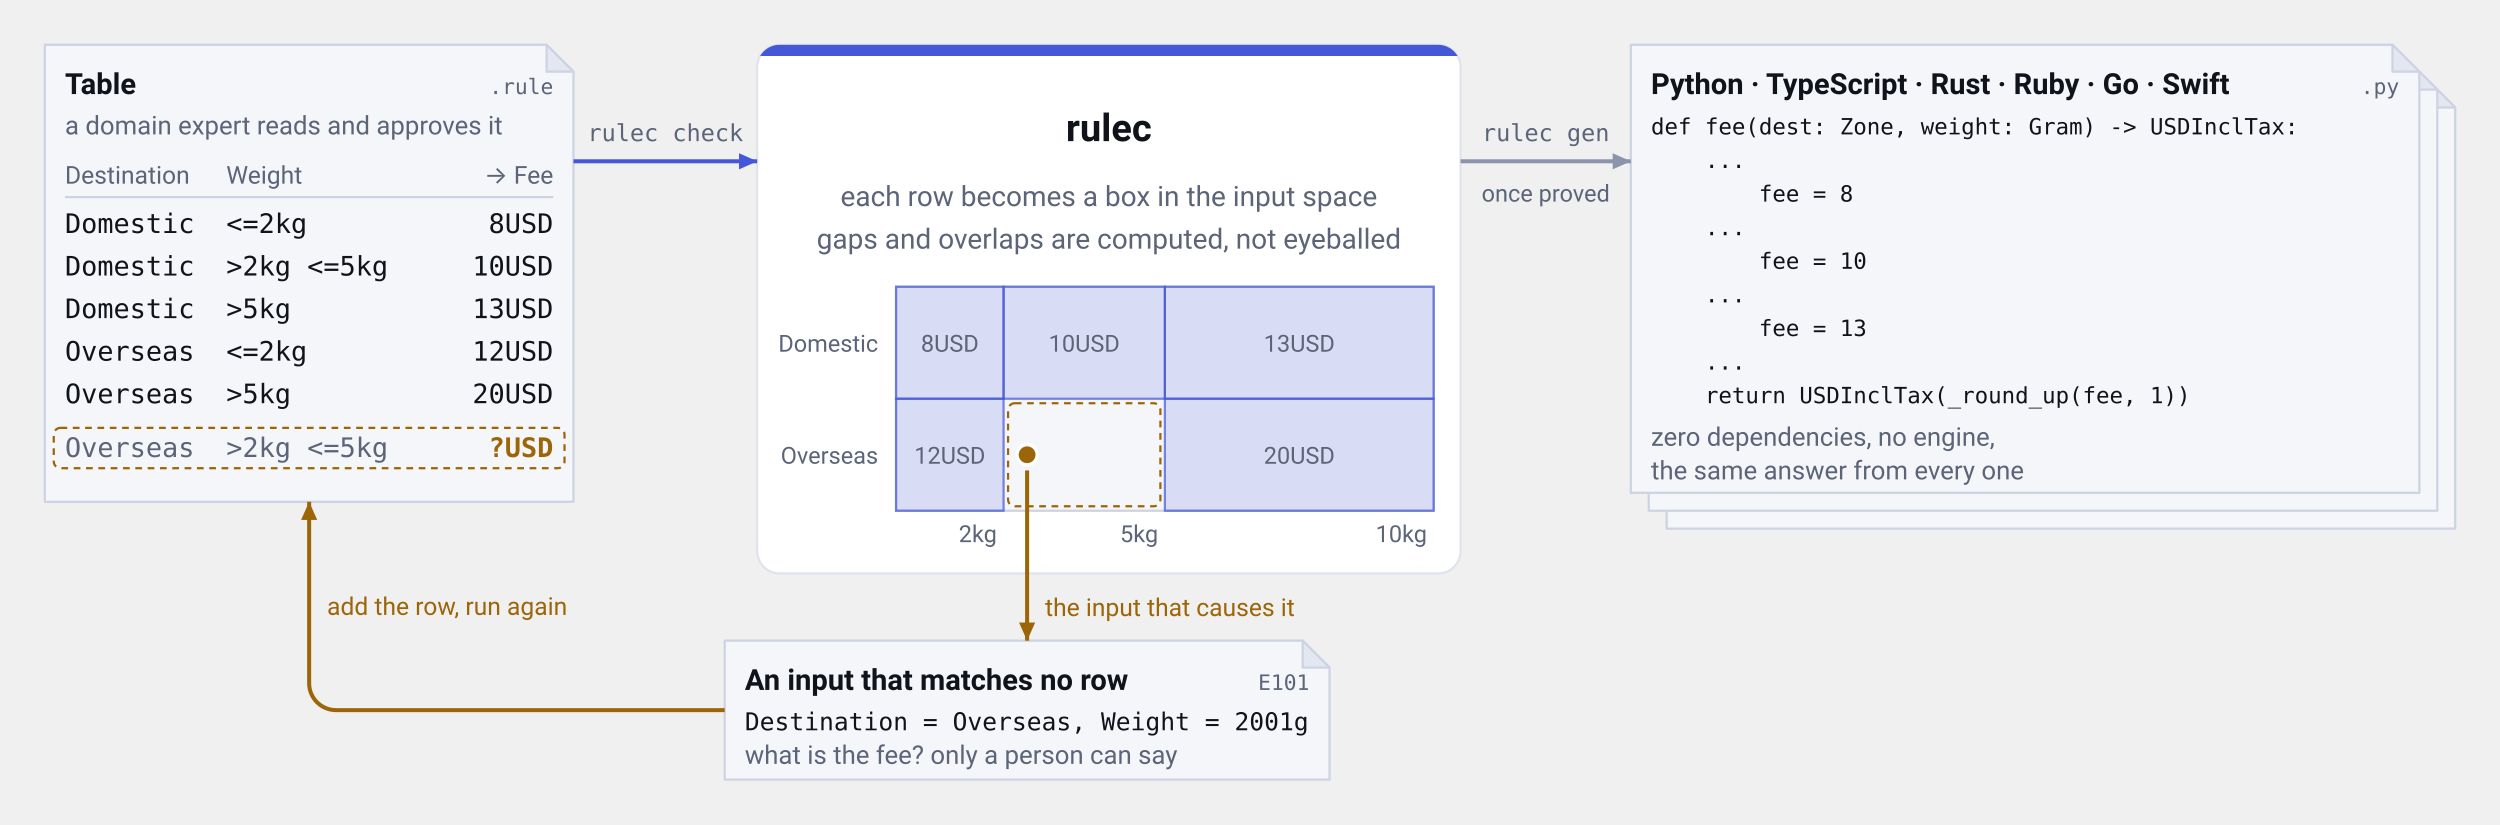
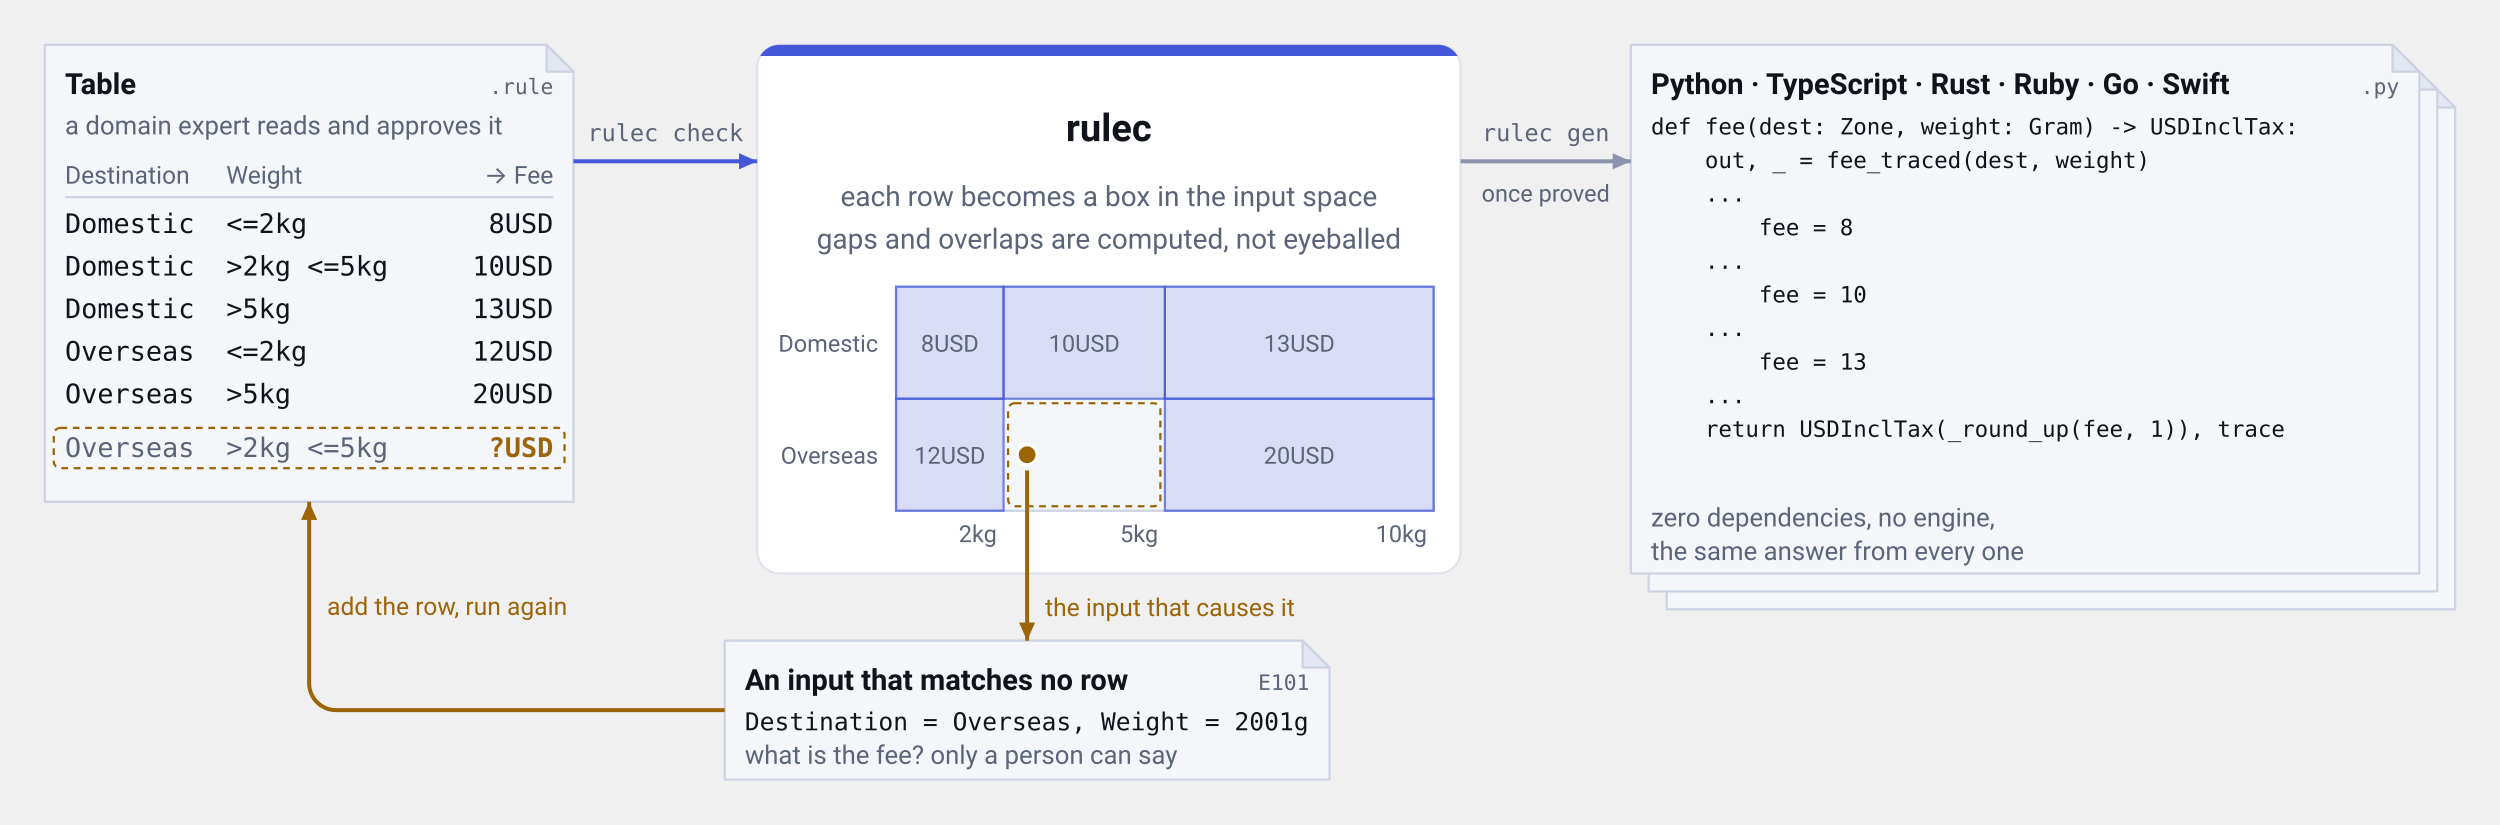
<svg xmlns="http://www.w3.org/2000/svg" viewBox="0 0 1116 368" role="img" aria-label="Write the table. rulec turns each row into a box in the input space and proves by computation that the boxes leave no gap and no overlap. If there is a gap, back comes the input that falls through it (Destination = Overseas, Weight = 2001g): add the row and run again - only what the fee is takes a person. Only a proved table generates, and what comes out is dependency-free Python, TypeScript, Rust, Ruby, Go and Swift." font-family="-apple-system, BlinkMacSystemFont, &quot;Hiragino Sans&quot;, &quot;Noto Sans JP&quot;, &quot;Yu Gothic&quot;, Meiryo, &quot;Segoe UI&quot;, Roboto, sans-serif">
  <defs>
    <marker id="head-neutral" viewBox="0 0 10 10" refX="9" refY="5" markerWidth="9" markerHeight="9" markerUnits="userSpaceOnUse" orient="auto">
      <path d="M0,1 L9,5 L0,9 Z" fill="#8b94ab" />
    </marker>
    <marker id="head-accent" viewBox="0 0 10 10" refX="9" refY="5" markerWidth="9" markerHeight="9" markerUnits="userSpaceOnUse" orient="auto">
      <path d="M0,1 L9,5 L0,9 Z" fill="#4457d8" />
    </marker>
    <marker id="head-human" viewBox="0 0 10 10" refX="9" refY="5" markerWidth="9" markerHeight="9" markerUnits="userSpaceOnUse" orient="auto">
      <path d="M0,1 L9,5 L0,9 Z" fill="#9c6508" />
    </marker>
  </defs>
  <path d="M20,20 H244 L256,32 V224 H20 Z" fill="#f5f6fa" stroke="#cdd3e2" stroke-linejoin="round" />
  <path d="M244,20 V32 H256 Z" fill="#e3e7f1" stroke="#cdd3e2" stroke-linejoin="round" />
  <text x="29" y="42" font-size="13" font-weight="600" text-anchor="start" fill="#10131a">Table</text>
  <text x="247" y="42" font-size="9.5" font-weight="400" text-anchor="end" fill="#5b6478" font-family="ui-monospace, SFMono-Regular, Menlo, Consolas, monospace">.rule</text>
  <text x="29" y="60" font-size="11.5" font-weight="400" text-anchor="start" fill="#5b6478">a domain expert reads and approves it</text>
  <text x="29" y="82" font-size="11" font-weight="400" text-anchor="start" fill="#5b6478">Destination</text>
  <text x="101" y="82" font-size="11" font-weight="400" text-anchor="start" fill="#5b6478">Weight</text>
  <text x="247" y="82" font-size="11" font-weight="400" text-anchor="end" fill="#5b6478">→ Fee</text>
  <line x1="29" y1="88" x2="247" y2="88" stroke="#cdd3e2" />
  <text x="29" y="104" font-size="12" font-weight="400" text-anchor="start" fill="#10131a" font-family="ui-monospace, SFMono-Regular, Menlo, Consolas, monospace">Domestic</text>
  <text x="101" y="104" font-size="12" font-weight="400" text-anchor="start" fill="#10131a" font-family="ui-monospace, SFMono-Regular, Menlo, Consolas, monospace">&lt;=2kg</text>
  <text x="247" y="104" font-size="12" font-weight="400" text-anchor="end" fill="#10131a" font-family="ui-monospace, SFMono-Regular, Menlo, Consolas, monospace">8USD</text>
  <text x="29" y="123" font-size="12" font-weight="400" text-anchor="start" fill="#10131a" font-family="ui-monospace, SFMono-Regular, Menlo, Consolas, monospace">Domestic</text>
  <text x="101" y="123" font-size="12" font-weight="400" text-anchor="start" fill="#10131a" font-family="ui-monospace, SFMono-Regular, Menlo, Consolas, monospace">&gt;2kg &lt;=5kg</text>
  <text x="247" y="123" font-size="12" font-weight="400" text-anchor="end" fill="#10131a" font-family="ui-monospace, SFMono-Regular, Menlo, Consolas, monospace">10USD</text>
  <text x="29" y="142" font-size="12" font-weight="400" text-anchor="start" fill="#10131a" font-family="ui-monospace, SFMono-Regular, Menlo, Consolas, monospace">Domestic</text>
  <text x="101" y="142" font-size="12" font-weight="400" text-anchor="start" fill="#10131a" font-family="ui-monospace, SFMono-Regular, Menlo, Consolas, monospace">&gt;5kg</text>
  <text x="247" y="142" font-size="12" font-weight="400" text-anchor="end" fill="#10131a" font-family="ui-monospace, SFMono-Regular, Menlo, Consolas, monospace">13USD</text>
  <text x="29" y="161" font-size="12" font-weight="400" text-anchor="start" fill="#10131a" font-family="ui-monospace, SFMono-Regular, Menlo, Consolas, monospace">Overseas</text>
  <text x="101" y="161" font-size="12" font-weight="400" text-anchor="start" fill="#10131a" font-family="ui-monospace, SFMono-Regular, Menlo, Consolas, monospace">&lt;=2kg</text>
  <text x="247" y="161" font-size="12" font-weight="400" text-anchor="end" fill="#10131a" font-family="ui-monospace, SFMono-Regular, Menlo, Consolas, monospace">12USD</text>
  <text x="29" y="180" font-size="12" font-weight="400" text-anchor="start" fill="#10131a" font-family="ui-monospace, SFMono-Regular, Menlo, Consolas, monospace">Overseas</text>
  <text x="101" y="180" font-size="12" font-weight="400" text-anchor="start" fill="#10131a" font-family="ui-monospace, SFMono-Regular, Menlo, Consolas, monospace">&gt;5kg</text>
  <text x="247" y="180" font-size="12" font-weight="400" text-anchor="end" fill="#10131a" font-family="ui-monospace, SFMono-Regular, Menlo, Consolas, monospace">20USD</text>
  <rect x="24" y="191" width="228" height="18" rx="3" fill="none" stroke="#9c6508" stroke-width="1" stroke-dasharray="3 2.5" />
  <text x="29" y="204" font-size="12" font-weight="400" text-anchor="start" fill="#5b6478" font-family="ui-monospace, SFMono-Regular, Menlo, Consolas, monospace">Overseas</text>
  <text x="101" y="204" font-size="12" font-weight="400" text-anchor="start" fill="#5b6478" font-family="ui-monospace, SFMono-Regular, Menlo, Consolas, monospace">&gt;2kg &lt;=5kg</text>
  <text x="247" y="204" font-size="12" font-weight="600" text-anchor="end" fill="#9c6508" font-family="ui-monospace, SFMono-Regular, Menlo, Consolas, monospace">?USD</text>
  <clipPath id="clip-rulec">
    <rect x="338" y="20" width="314" height="236" rx="10" />
  </clipPath>
  <rect x="338" y="20" width="314" height="236" rx="10" fill="#ffffff" stroke="#dfe3ee" />
  <rect x="338" y="20" width="314" height="5" fill="#4457d8" clip-path="url(#clip-rulec)" />
  <text x="495.0" y="63" font-size="17" font-weight="700" text-anchor="middle" fill="#10131a">rulec</text>
  <text x="495.0" y="92" font-size="12.5" font-weight="400" text-anchor="middle" fill="#5b6478">each row becomes a box in the input space</text>
  <text x="495.0" y="111" font-size="12.5" font-weight="400" text-anchor="middle" fill="#5b6478">gaps and overlaps are computed, not eyeballed</text>
  <rect x="400" y="128" width="240" height="100" fill="#f5f6fa" stroke="#cdd3e2" />
  <rect x="400.0" y="128.0" width="48.0" height="50.0" fill="#4457d8" fill-opacity="0.16" stroke="#4457d8" stroke-opacity="0.7" />
  <text x="424.0" y="157.0" font-size="10.5" font-weight="400" text-anchor="middle" fill="#5b6478">8USD</text>
  <rect x="448.0" y="128.0" width="72.0" height="50.0" fill="#4457d8" fill-opacity="0.16" stroke="#4457d8" stroke-opacity="0.7" />
  <text x="484.0" y="157.0" font-size="10.5" font-weight="400" text-anchor="middle" fill="#5b6478">10USD</text>
  <rect x="520.0" y="128.0" width="120.0" height="50.0" fill="#4457d8" fill-opacity="0.16" stroke="#4457d8" stroke-opacity="0.7" />
  <text x="580.0" y="157.0" font-size="10.5" font-weight="400" text-anchor="middle" fill="#5b6478">13USD</text>
  <rect x="400.0" y="178.0" width="48.0" height="50.0" fill="#4457d8" fill-opacity="0.16" stroke="#4457d8" stroke-opacity="0.7" />
  <text x="424.0" y="207.0" font-size="10.5" font-weight="400" text-anchor="middle" fill="#5b6478">12USD</text>
  <rect x="520.0" y="178.0" width="120.0" height="50.0" fill="#4457d8" fill-opacity="0.16" stroke="#4457d8" stroke-opacity="0.7" />
  <text x="580.0" y="207.0" font-size="10.5" font-weight="400" text-anchor="middle" fill="#5b6478">20USD</text>
  <rect x="450.0" y="180.0" width="68.0" height="46.0" rx="3" fill="none" stroke="#9c6508" stroke-width="1" stroke-dasharray="3 2.5" />
  <text x="392" y="157.0" font-size="10.5" font-weight="400" text-anchor="end" fill="#5b6478">Domestic</text>
  <text x="392" y="207.0" font-size="10.5" font-weight="400" text-anchor="end" fill="#5b6478">Overseas</text>
  <text x="445.0" y="242" font-size="10.5" font-weight="400" text-anchor="end" fill="#5b6478">2kg</text>
  <text x="517.0" y="242" font-size="10.5" font-weight="400" text-anchor="end" fill="#5b6478">5kg</text>
  <text x="637.0" y="242" font-size="10.5" font-weight="400" text-anchor="end" fill="#5b6478">10kg</text>
  <circle cx="458.5" cy="203.0" r="4.5" fill="#9c6508" stroke="#ffffff" stroke-width="1.5" />
-   <path d="M744,36 H1084 L1096,48 V236 H744 Z" fill="#f5f6fa" stroke="#cdd3e2" stroke-linejoin="round" />
+   <path d="M744,36 H1084 L1096,48 V272 H744 Z" fill="#f5f6fa" stroke="#cdd3e2" stroke-linejoin="round" />
  <path d="M1084,36 V48 H1096 Z" fill="#e3e7f1" stroke="#cdd3e2" stroke-linejoin="round" />
-   <path d="M736,28 H1076 L1088,40 V228 H736 Z" fill="#f5f6fa" stroke="#cdd3e2" stroke-linejoin="round" />
+   <path d="M736,28 H1076 L1088,40 V264 H736 Z" fill="#f5f6fa" stroke="#cdd3e2" stroke-linejoin="round" />
  <path d="M1076,28 V40 H1088 Z" fill="#e3e7f1" stroke="#cdd3e2" stroke-linejoin="round" />
-   <path d="M728,20 H1068 L1080,32 V220 H728 Z" fill="#f5f6fa" stroke="#cdd3e2" stroke-linejoin="round" />
+   <path d="M728,20 H1068 L1080,32 V256 H728 Z" fill="#f5f6fa" stroke="#cdd3e2" stroke-linejoin="round" />
  <path d="M1068,20 V32 H1080 Z" fill="#e3e7f1" stroke="#cdd3e2" stroke-linejoin="round" />
  <text x="737" y="42" font-size="13" font-weight="600" text-anchor="start" fill="#10131a">Python · TypeScript · Rust · Ruby · Go · Swift</text>
  <text x="1071" y="42" font-size="9.5" font-weight="400" text-anchor="end" fill="#5b6478" font-family="ui-monospace, SFMono-Regular, Menlo, Consolas, monospace">.py</text>
  <text x="737" y="60" font-size="10" font-weight="400" text-anchor="start" fill="#10131a" font-family="ui-monospace, SFMono-Regular, Menlo, Consolas, monospace" xml:space="preserve" style="white-space:pre">def fee(dest: Zone, weight: Gram) -&gt; USDInclTax:</text>
-   <text x="737" y="75" font-size="10" font-weight="400" text-anchor="start" fill="#10131a" font-family="ui-monospace, SFMono-Regular, Menlo, Consolas, monospace" xml:space="preserve" style="white-space:pre">    ...</text>
-   <text x="737" y="90" font-size="10" font-weight="400" text-anchor="start" fill="#10131a" font-family="ui-monospace, SFMono-Regular, Menlo, Consolas, monospace" xml:space="preserve" style="white-space:pre">        fee = 8</text>
-   <text x="737" y="105" font-size="10" font-weight="400" text-anchor="start" fill="#10131a" font-family="ui-monospace, SFMono-Regular, Menlo, Consolas, monospace" xml:space="preserve" style="white-space:pre">    ...</text>
-   <text x="737" y="120" font-size="10" font-weight="400" text-anchor="start" fill="#10131a" font-family="ui-monospace, SFMono-Regular, Menlo, Consolas, monospace" xml:space="preserve" style="white-space:pre">        fee = 10</text>
-   <text x="737" y="135" font-size="10" font-weight="400" text-anchor="start" fill="#10131a" font-family="ui-monospace, SFMono-Regular, Menlo, Consolas, monospace" xml:space="preserve" style="white-space:pre">    ...</text>
-   <text x="737" y="150" font-size="10" font-weight="400" text-anchor="start" fill="#10131a" font-family="ui-monospace, SFMono-Regular, Menlo, Consolas, monospace" xml:space="preserve" style="white-space:pre">        fee = 13</text>
-   <text x="737" y="165" font-size="10" font-weight="400" text-anchor="start" fill="#10131a" font-family="ui-monospace, SFMono-Regular, Menlo, Consolas, monospace" xml:space="preserve" style="white-space:pre">    ...</text>
-   <text x="737" y="180" font-size="10" font-weight="400" text-anchor="start" fill="#10131a" font-family="ui-monospace, SFMono-Regular, Menlo, Consolas, monospace" xml:space="preserve" style="white-space:pre">    return USDInclTax(_round_up(fee, 1))</text>
-   <text x="737" y="199" font-size="11.5" font-weight="400" text-anchor="start" fill="#5b6478">zero dependencies, no engine,</text>
-   <text x="737" y="214" font-size="11.5" font-weight="400" text-anchor="start" fill="#5b6478">the same answer from every one</text>
+   <text x="737" y="75" font-size="10" font-weight="400" text-anchor="start" fill="#10131a" font-family="ui-monospace, SFMono-Regular, Menlo, Consolas, monospace" xml:space="preserve" style="white-space:pre">    out, _ = fee_traced(dest, weight)</text>
+   <text x="737" y="90" font-size="10" font-weight="400" text-anchor="start" fill="#10131a" font-family="ui-monospace, SFMono-Regular, Menlo, Consolas, monospace" xml:space="preserve" style="white-space:pre">    ...</text>
+   <text x="737" y="105" font-size="10" font-weight="400" text-anchor="start" fill="#10131a" font-family="ui-monospace, SFMono-Regular, Menlo, Consolas, monospace" xml:space="preserve" style="white-space:pre">        fee = 8</text>
+   <text x="737" y="120" font-size="10" font-weight="400" text-anchor="start" fill="#10131a" font-family="ui-monospace, SFMono-Regular, Menlo, Consolas, monospace" xml:space="preserve" style="white-space:pre">    ...</text>
+   <text x="737" y="135" font-size="10" font-weight="400" text-anchor="start" fill="#10131a" font-family="ui-monospace, SFMono-Regular, Menlo, Consolas, monospace" xml:space="preserve" style="white-space:pre">        fee = 10</text>
+   <text x="737" y="150" font-size="10" font-weight="400" text-anchor="start" fill="#10131a" font-family="ui-monospace, SFMono-Regular, Menlo, Consolas, monospace" xml:space="preserve" style="white-space:pre">    ...</text>
+   <text x="737" y="165" font-size="10" font-weight="400" text-anchor="start" fill="#10131a" font-family="ui-monospace, SFMono-Regular, Menlo, Consolas, monospace" xml:space="preserve" style="white-space:pre">        fee = 13</text>
+   <text x="737" y="180" font-size="10" font-weight="400" text-anchor="start" fill="#10131a" font-family="ui-monospace, SFMono-Regular, Menlo, Consolas, monospace" xml:space="preserve" style="white-space:pre">    ...</text>
+   <text x="737" y="195" font-size="10" font-weight="400" text-anchor="start" fill="#10131a" font-family="ui-monospace, SFMono-Regular, Menlo, Consolas, monospace" xml:space="preserve" style="white-space:pre">    return USDInclTax(_round_up(fee, 1)), trace</text>
+   <text x="737" y="235" font-size="11.5" font-weight="400" text-anchor="start" fill="#5b6478">zero dependencies, no engine,</text>
+   <text x="737" y="250" font-size="11.5" font-weight="400" text-anchor="start" fill="#5b6478">the same answer from every one</text>
  <path d="M323.5,286 H581.5 L593.5,298 V348 H323.5 Z" fill="#f5f6fa" stroke="#cdd3e2" stroke-linejoin="round" />
  <path d="M581.5,286 V298 H593.5 Z" fill="#e3e7f1" stroke="#cdd3e2" stroke-linejoin="round" />
  <text x="332.5" y="308" font-size="13" font-weight="600" text-anchor="start" fill="#10131a">An input that matches no row</text>
  <text x="584.5" y="308" font-size="9.5" font-weight="400" text-anchor="end" fill="#5b6478" font-family="ui-monospace, SFMono-Regular, Menlo, Consolas, monospace">E101</text>
  <text x="332.5" y="326" font-size="11" font-weight="400" text-anchor="start" fill="#10131a" font-family="ui-monospace, SFMono-Regular, Menlo, Consolas, monospace">Destination = Overseas, Weight = 2001g</text>
  <text x="332.5" y="341" font-size="11.5" font-weight="400" text-anchor="start" fill="#5b6478">what is the fee? only a person can say</text>
  <line x1="256" y1="72" x2="338" y2="72" stroke="#4457d8" stroke-width="1.8" marker-end="url(#head-accent)" />
  <text x="297.0" y="63" font-size="10.5" font-weight="400" text-anchor="middle" fill="#5b6478" font-family="ui-monospace, SFMono-Regular, Menlo, Consolas, monospace">rulec check</text>
  <line x1="652" y1="72" x2="728" y2="72" stroke="#8b94ab" stroke-width="1.8" marker-end="url(#head-neutral)" />
  <text x="690.0" y="63" font-size="10.5" font-weight="400" text-anchor="middle" fill="#5b6478" font-family="ui-monospace, SFMono-Regular, Menlo, Consolas, monospace">rulec gen</text>
  <text x="690.0" y="90" font-size="10.5" font-weight="400" text-anchor="middle" fill="#5b6478">once proved</text>
  <line x1="458.5" y1="210.0" x2="458.5" y2="286" stroke="#9c6508" stroke-width="1.8" marker-end="url(#head-human)" />
  <text x="466.5" y="275.0" font-size="11" font-weight="400" text-anchor="start" fill="#9c6508">the input that causes it</text>
  <path d="M323.5,317.0 H150.0 A12,12 0 0 1 138.0,305.0 V224" fill="none" stroke="#9c6508" stroke-width="1.8" marker-end="url(#head-human)" />
  <text x="146.0" y="274.5" font-size="11" font-weight="400" text-anchor="start" fill="#9c6508">add the row, run again</text>
</svg>
